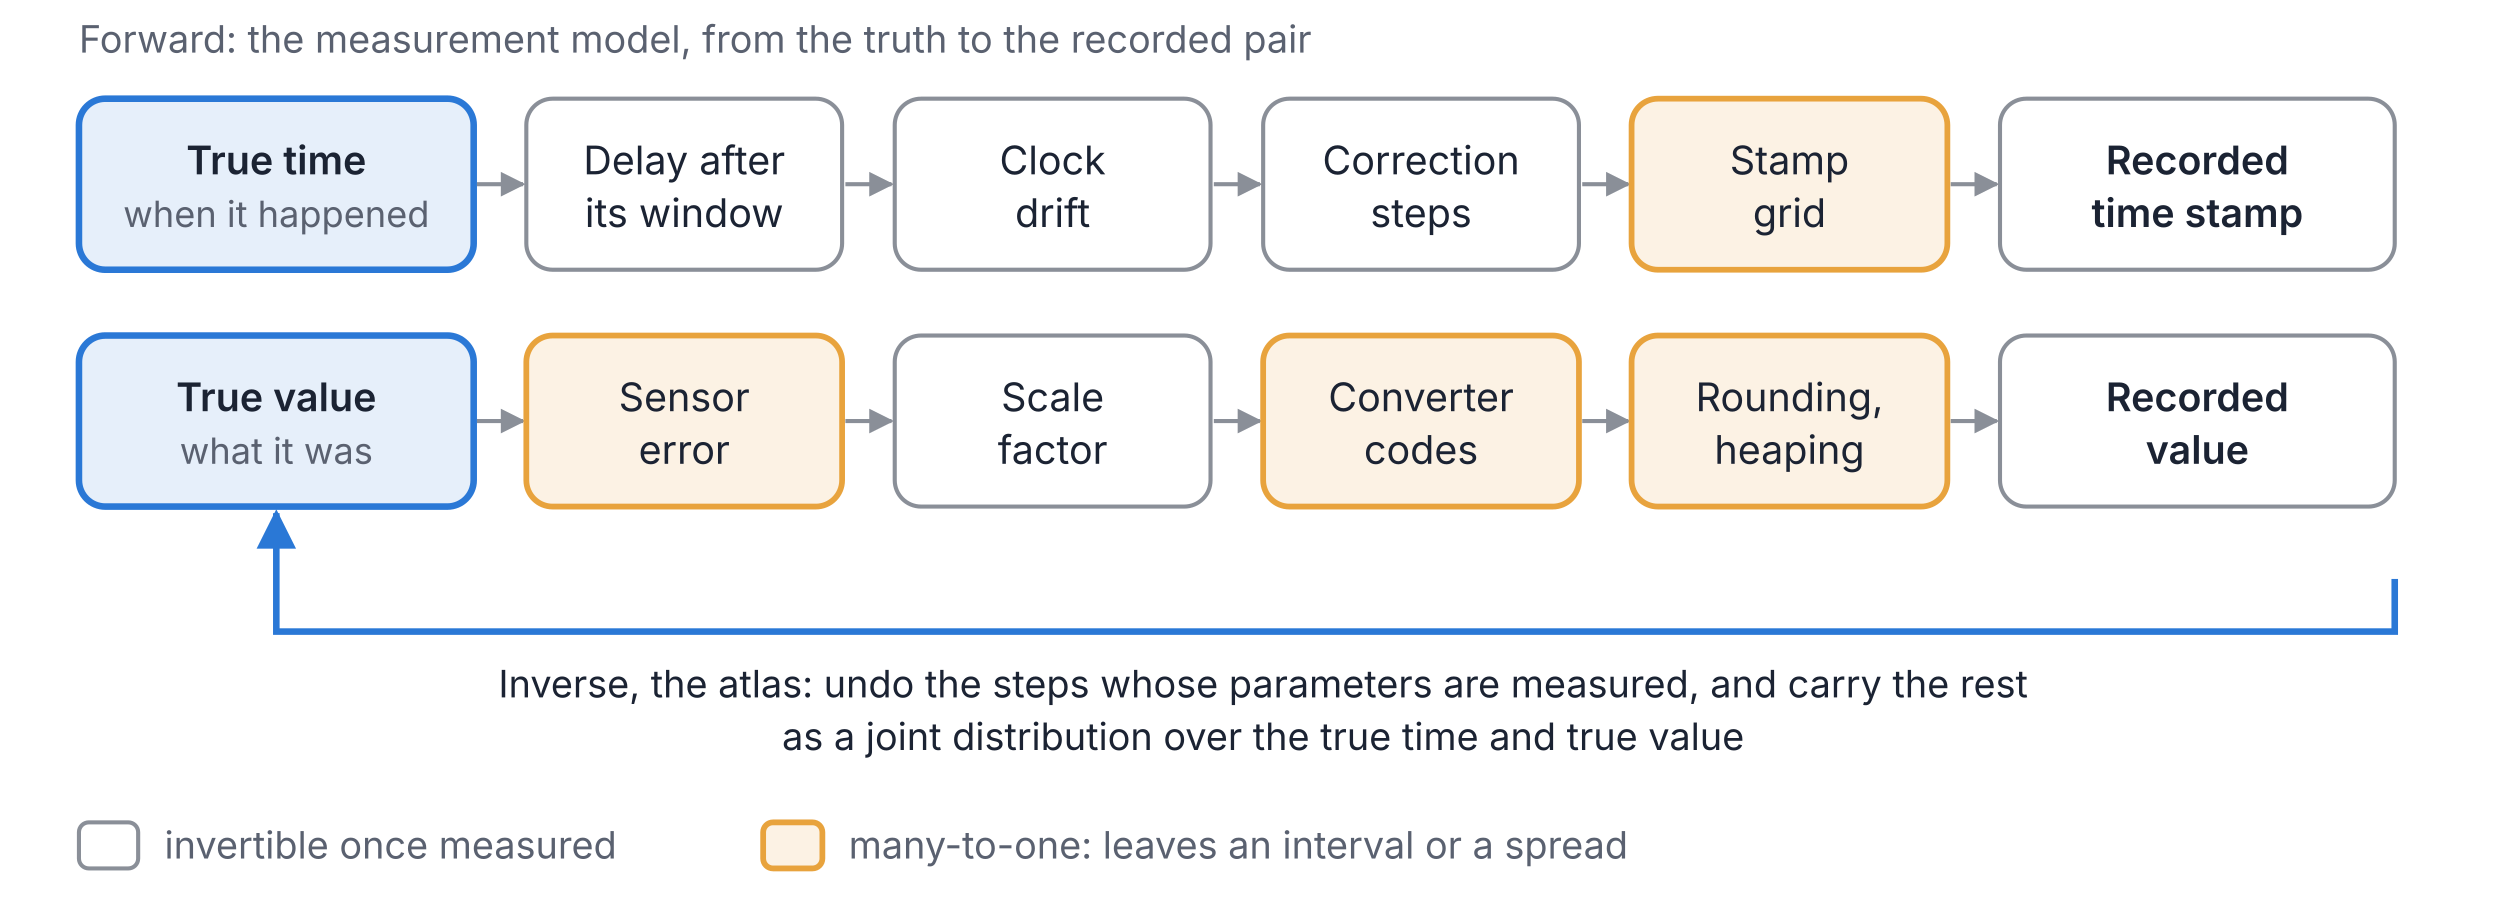
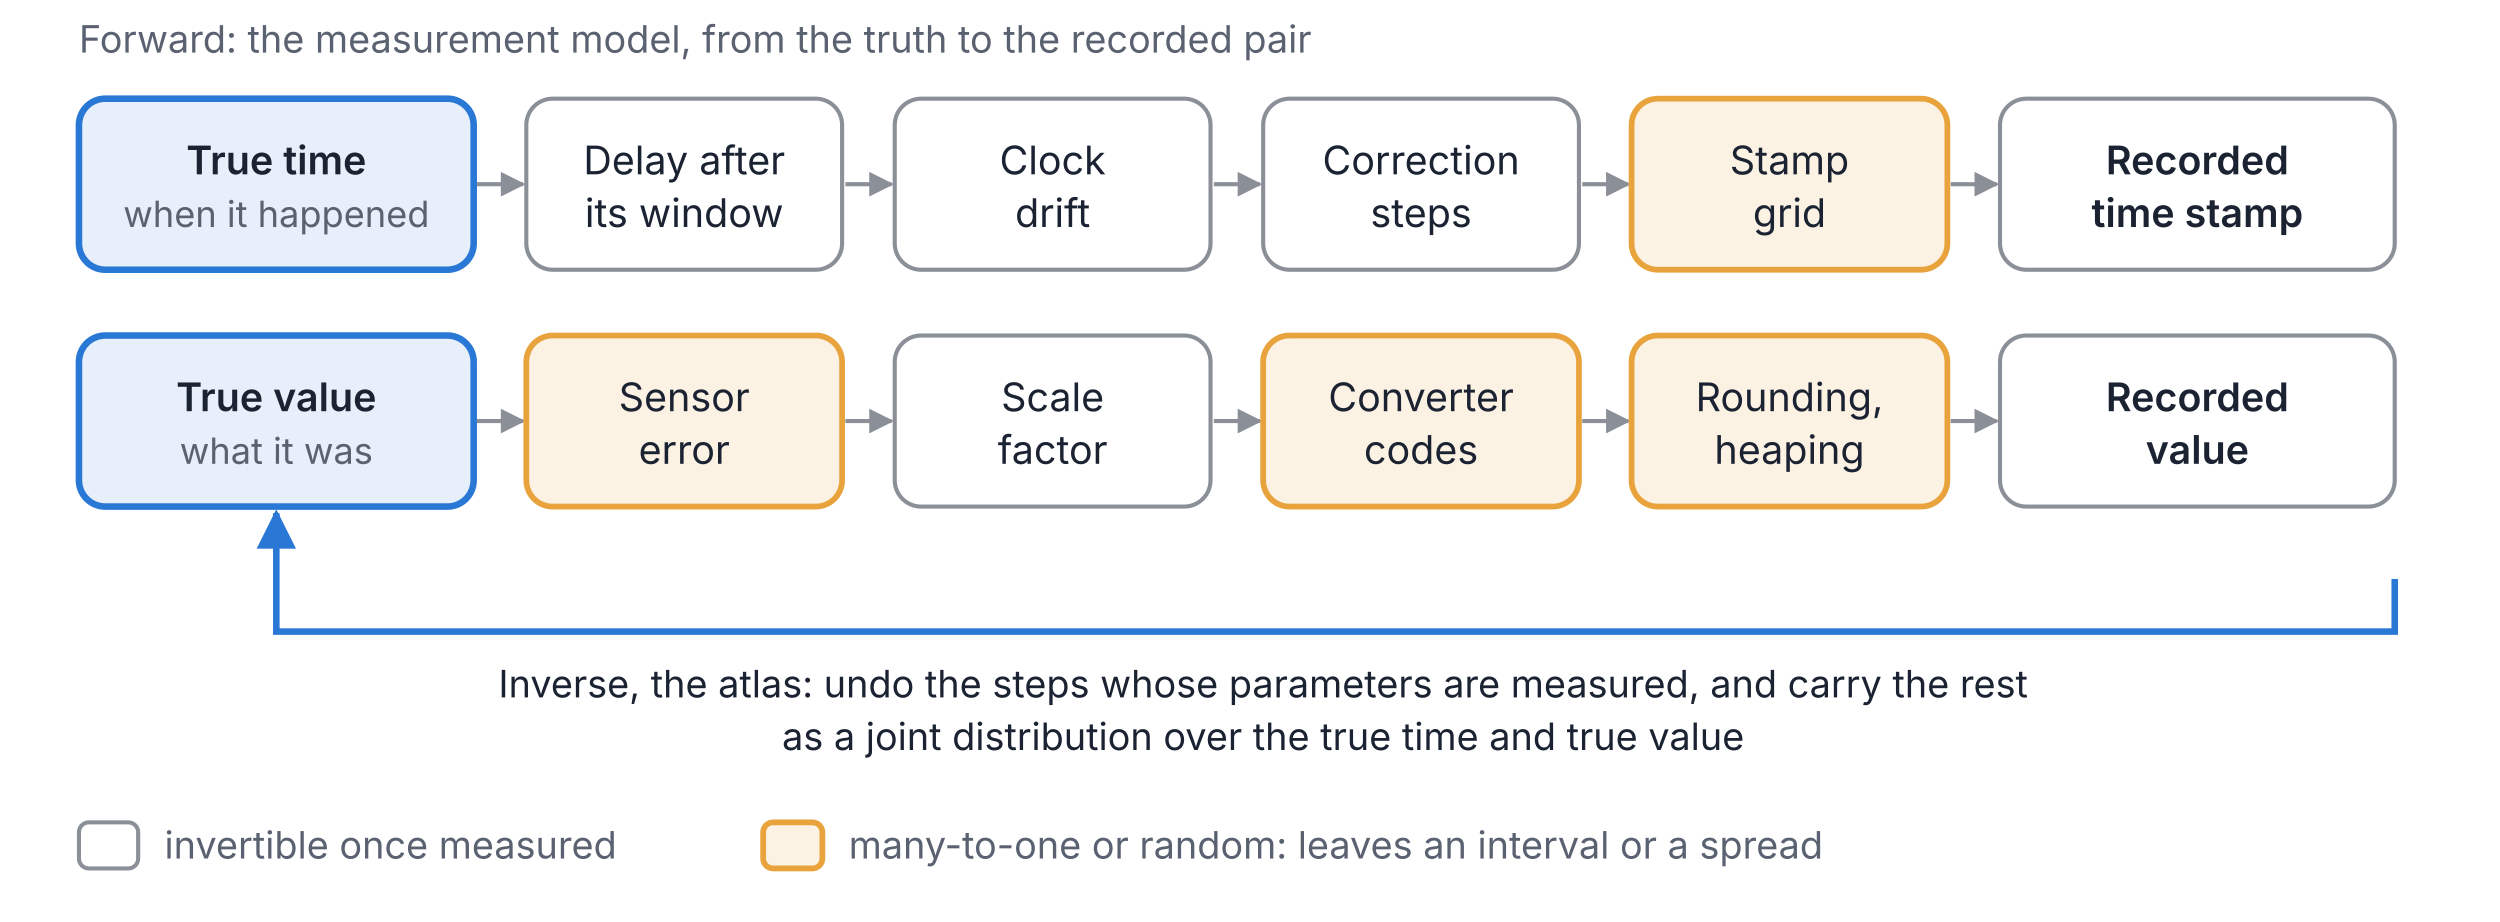
<svg xmlns="http://www.w3.org/2000/svg" font-family="Inter" viewBox="0 40 760 280" role="img" aria-label="A record maps back to a distribution, because some steps cannot be undone" font-size="12">
  <defs>
    <marker id="inv-arrow" viewBox="0 0 10 10" refX="9" refY="5" markerWidth="6" markerHeight="6" orient="auto-start-reverse">
      <path d="M0 0L10 5L0 10z" fill="#8a8f98" />
    </marker>
    <marker id="inv-back" viewBox="0 0 10 10" refX="9" refY="5" markerWidth="6" markerHeight="6" orient="auto-start-reverse">
      <path d="M0 0L10 5L0 10z" fill="#2a78d6" />
    </marker>
  </defs>
  <text x="24" y="56" font-size="11.5" fill="#5a6170">Forward: the measurement model, from the truth to the recorded pair</text>
  <g fill="none" stroke="#8a8f98" stroke-width="1.25">
    <g>
      <path d="M145 96H159" marker-end="url(#inv-arrow)" />
      <path d="M257 96H271" marker-end="url(#inv-arrow)" />
      <path d="M369 96H383" marker-end="url(#inv-arrow)" />
      <path d="M481 96H495" marker-end="url(#inv-arrow)" />
      <path d="M593 96H607" marker-end="url(#inv-arrow)" />
    </g>
    <g>
      <path d="M145 168H159" marker-end="url(#inv-arrow)" />
      <path d="M257 168H271" marker-end="url(#inv-arrow)" />
      <path d="M369 168H383" marker-end="url(#inv-arrow)" />
      <path d="M481 168H495" marker-end="url(#inv-arrow)" />
      <path d="M593 168H607" marker-end="url(#inv-arrow)" />
    </g>
  </g>
  <g>
    <rect x="24" y="70" width="120" height="52" rx="8" fill="#2a78d6" fill-opacity="0.12" stroke="#2a78d6" stroke-width="2" />
    <text x="84" y="93" text-anchor="middle" font-weight="600" fill="#1b2333">True time</text>
    <text x="84" y="109" text-anchor="middle" font-size="11" fill="#5a6170">when it happened</text>
  </g>
  <g>
    <rect x="24" y="142" width="120" height="52" rx="8" fill="#2a78d6" fill-opacity="0.12" stroke="#2a78d6" stroke-width="2" />
    <text x="84" y="165" text-anchor="middle" font-weight="600" fill="#1b2333">True value</text>
    <text x="84" y="181" text-anchor="middle" font-size="11" fill="#5a6170">what it was</text>
  </g>
  <g>
    <rect x="160" y="70" width="96" height="52" rx="8" fill="none" fill-opacity="1" stroke="#8a8f98" stroke-width="1.25" />
    <text x="208" y="93" text-anchor="middle" fill="#1b2333">Delay after</text>
    <text x="208" y="109" text-anchor="middle" fill="#1b2333">its window</text>
  </g>
  <g>
    <rect x="272" y="70" width="96" height="52" rx="8" fill="none" fill-opacity="1" stroke="#8a8f98" stroke-width="1.25" />
    <text x="320" y="93" text-anchor="middle" fill="#1b2333">Clock</text>
    <text x="320" y="109" text-anchor="middle" fill="#1b2333">drift</text>
  </g>
  <g>
    <rect x="384" y="70" width="96" height="52" rx="8" fill="none" fill-opacity="1" stroke="#8a8f98" stroke-width="1.25" />
    <text x="432" y="93" text-anchor="middle" fill="#1b2333">Correction</text>
    <text x="432" y="109" text-anchor="middle" fill="#1b2333">steps</text>
  </g>
  <g>
    <rect x="496" y="70" width="96" height="52" rx="8" fill="#e8a33d" fill-opacity="0.14" stroke="#e8a33d" stroke-width="1.75" />
    <text x="544" y="93" text-anchor="middle" fill="#1b2333">Stamp</text>
    <text x="544" y="109" text-anchor="middle" fill="#1b2333">grid</text>
  </g>
  <g>
    <rect x="160" y="142" width="96" height="52" rx="8" fill="#e8a33d" fill-opacity="0.14" stroke="#e8a33d" stroke-width="1.75" />
    <text x="208" y="165" text-anchor="middle" fill="#1b2333">Sensor</text>
    <text x="208" y="181" text-anchor="middle" fill="#1b2333">error</text>
  </g>
  <g>
    <rect x="272" y="142" width="96" height="52" rx="8" fill="none" fill-opacity="1" stroke="#8a8f98" stroke-width="1.25" />
    <text x="320" y="165" text-anchor="middle" fill="#1b2333">Scale</text>
    <text x="320" y="181" text-anchor="middle" fill="#1b2333">factor</text>
  </g>
  <g>
    <rect x="384" y="142" width="96" height="52" rx="8" fill="#e8a33d" fill-opacity="0.14" stroke="#e8a33d" stroke-width="1.75" />
    <text x="432" y="165" text-anchor="middle" fill="#1b2333">Converter</text>
    <text x="432" y="181" text-anchor="middle" fill="#1b2333">codes</text>
  </g>
  <g>
    <rect x="496" y="142" width="96" height="52" rx="8" fill="#e8a33d" fill-opacity="0.14" stroke="#e8a33d" stroke-width="1.75" />
    <text x="544" y="165" text-anchor="middle" fill="#1b2333">Rounding,</text>
    <text x="544" y="181" text-anchor="middle" fill="#1b2333">heaping</text>
  </g>
  <g>
    <rect x="608" y="70" width="120" height="52" rx="8" fill="none" fill-opacity="1" stroke="#8a8f98" stroke-width="1.25" />
    <text x="668" y="93" text-anchor="middle" font-weight="600" fill="#1b2333">Recorded</text>
    <text x="668" y="109" text-anchor="middle" font-weight="600" fill="#1b2333">time stamp</text>
  </g>
  <g>
    <rect x="608" y="142" width="120" height="52" rx="8" fill="none" fill-opacity="1" stroke="#8a8f98" stroke-width="1.25" />
    <text x="668" y="165" text-anchor="middle" font-weight="600" fill="#1b2333">Recorded</text>
    <text x="668" y="181" text-anchor="middle" font-weight="600" fill="#1b2333">value</text>
  </g>
  <g fill="none" stroke="#2a78d6" stroke-width="2">
    <path d="M728 216V232H84V196" marker-end="url(#inv-back)" />
  </g>
  <text x="384" y="252" text-anchor="middle" font-size="11.5" fill="#1b2333">Inverse, the atlas: undo the steps whose parameters are measured, and carry the rest</text>
  <text x="384" y="268" text-anchor="middle" font-size="11.5" fill="#1b2333">as a joint distribution over the true time and true value</text>
  <g>
    <rect x="24" y="290" width="18" height="14" rx="3" fill="none" stroke="#8a8f98" stroke-width="1.25" />
    <text x="50" y="301" font-size="11.5" fill="#5a6170">invertible once measured</text>
    <rect x="232" y="290" width="18" height="14" rx="3" fill="#e8a33d" fill-opacity="0.14" stroke="#e8a33d" stroke-width="1.75" />
-     <text x="258" y="301" font-size="11.5" fill="#5a6170">many-to-one: leaves an interval or a spread</text>
+     <text x="258" y="301" font-size="11.5" fill="#5a6170">many-to-one or random: leaves an interval or a spread</text>
  </g>
</svg>
